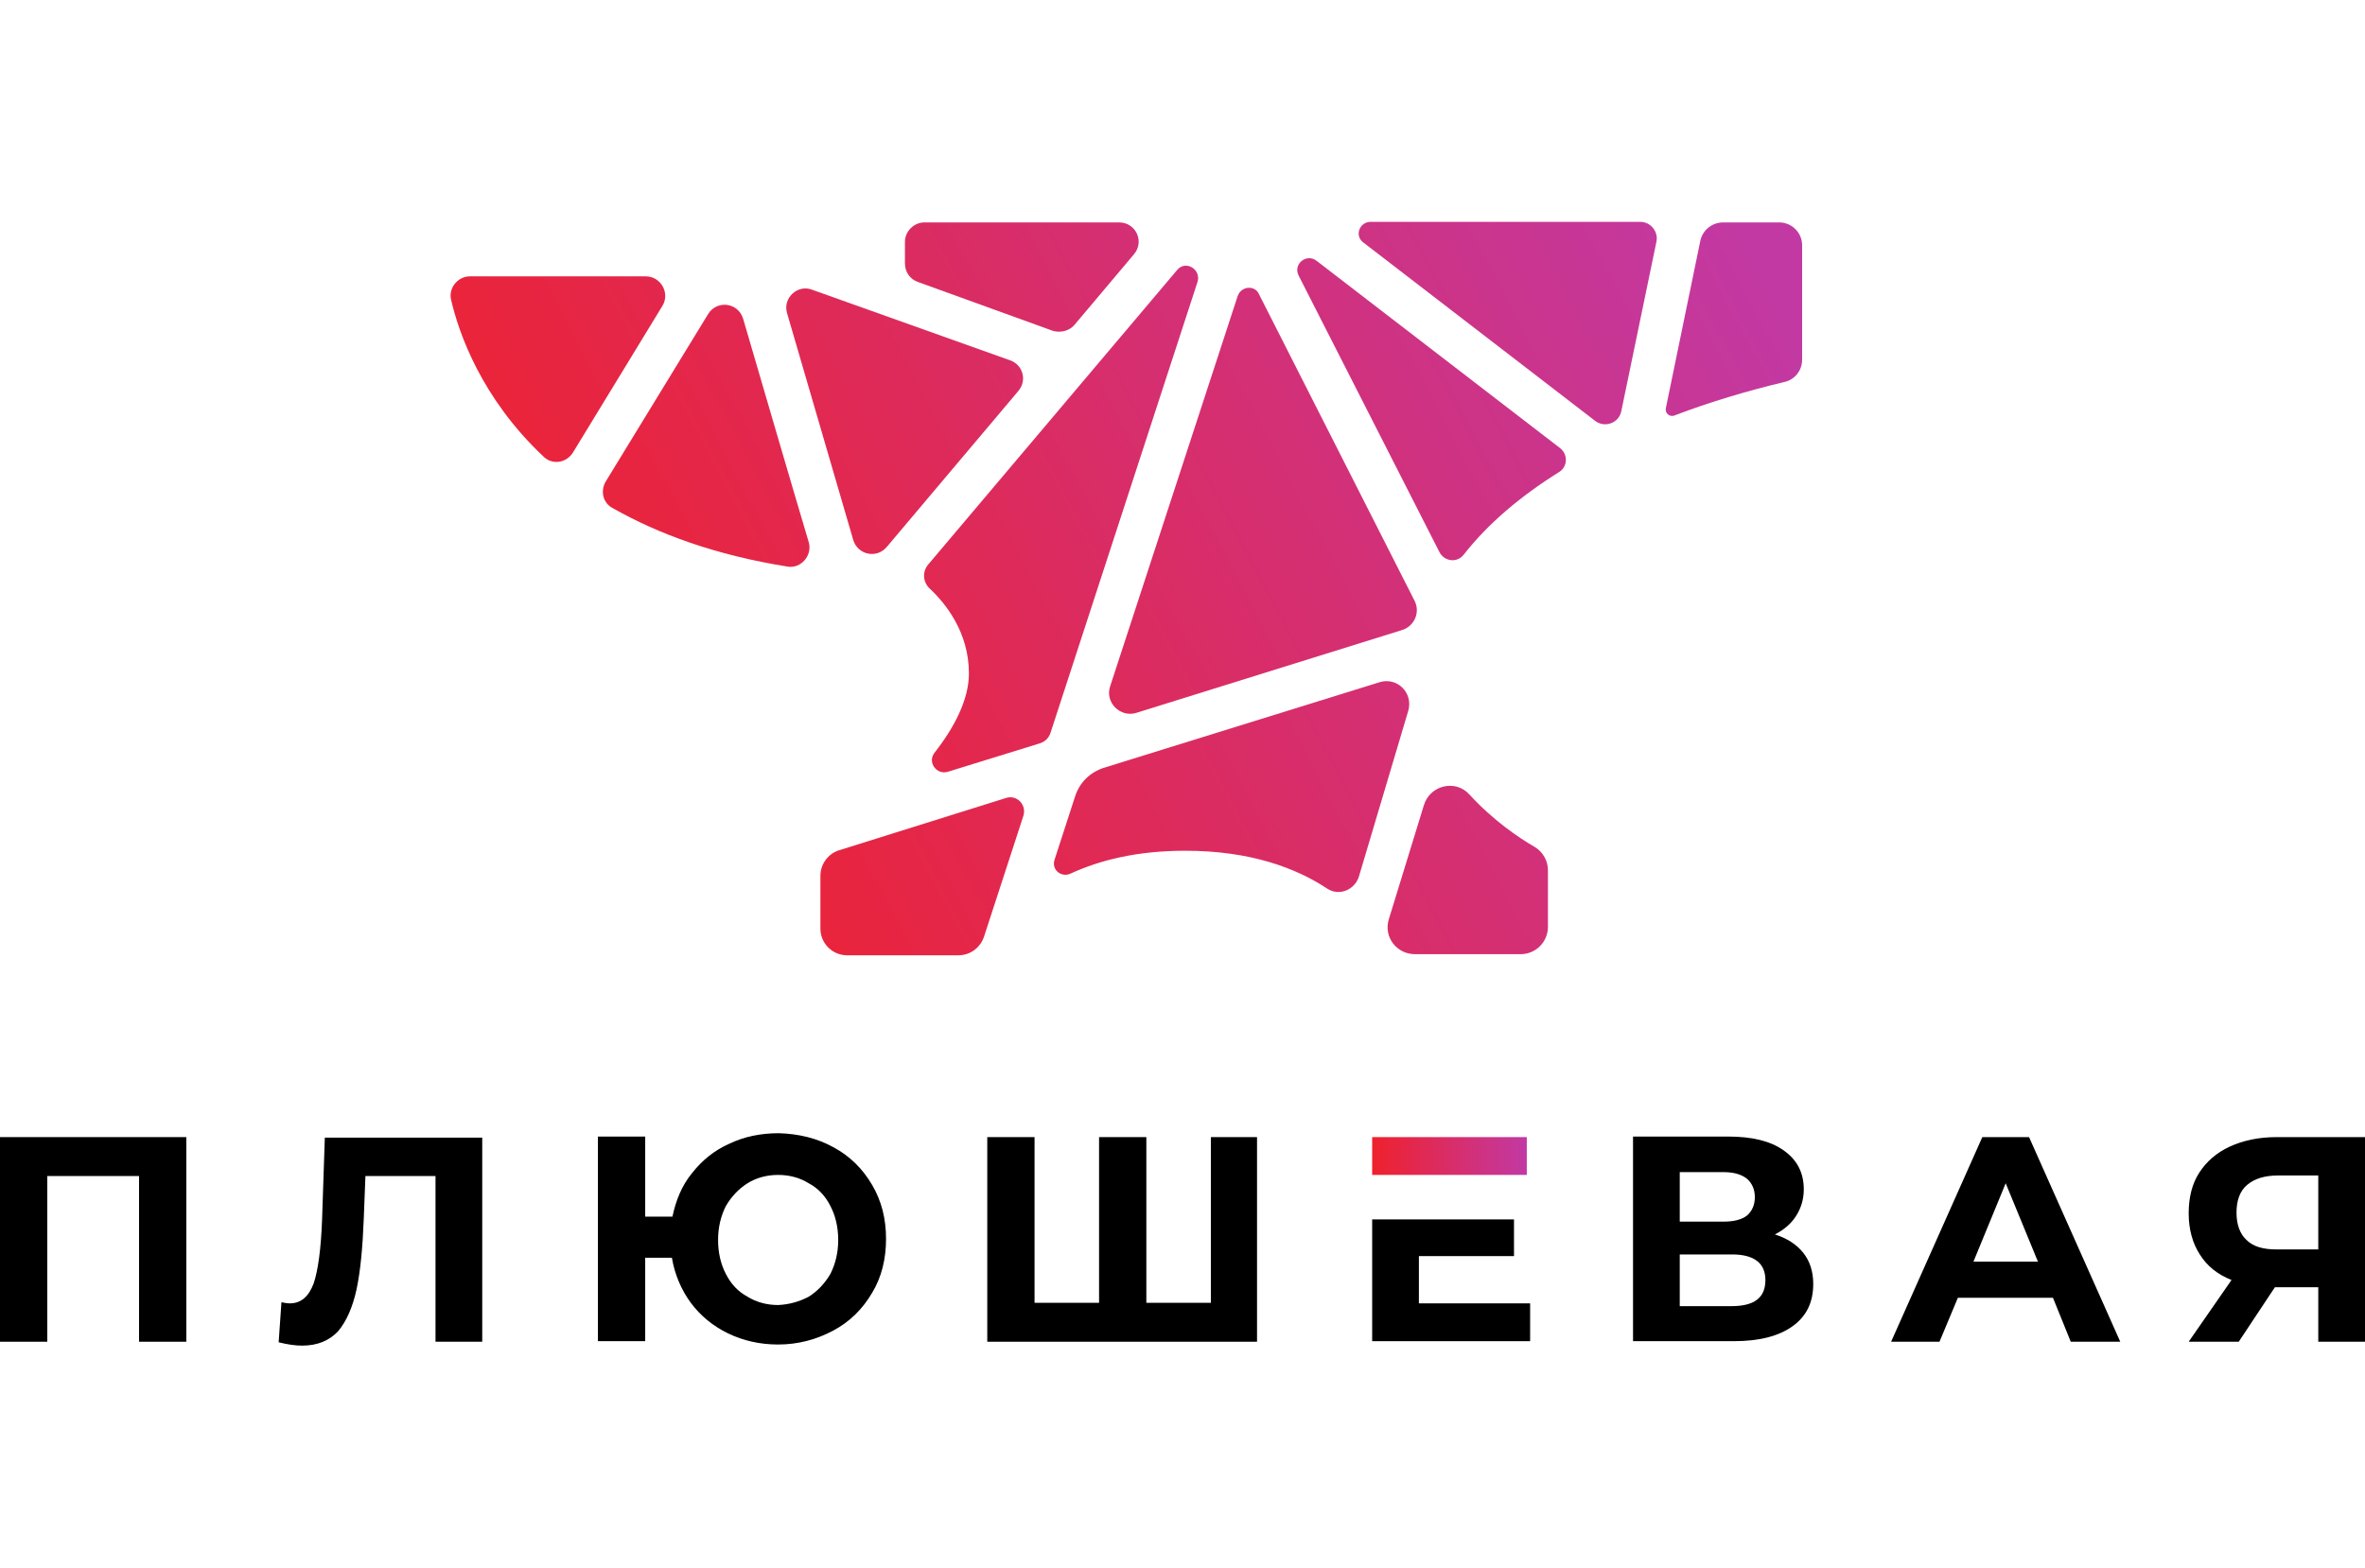
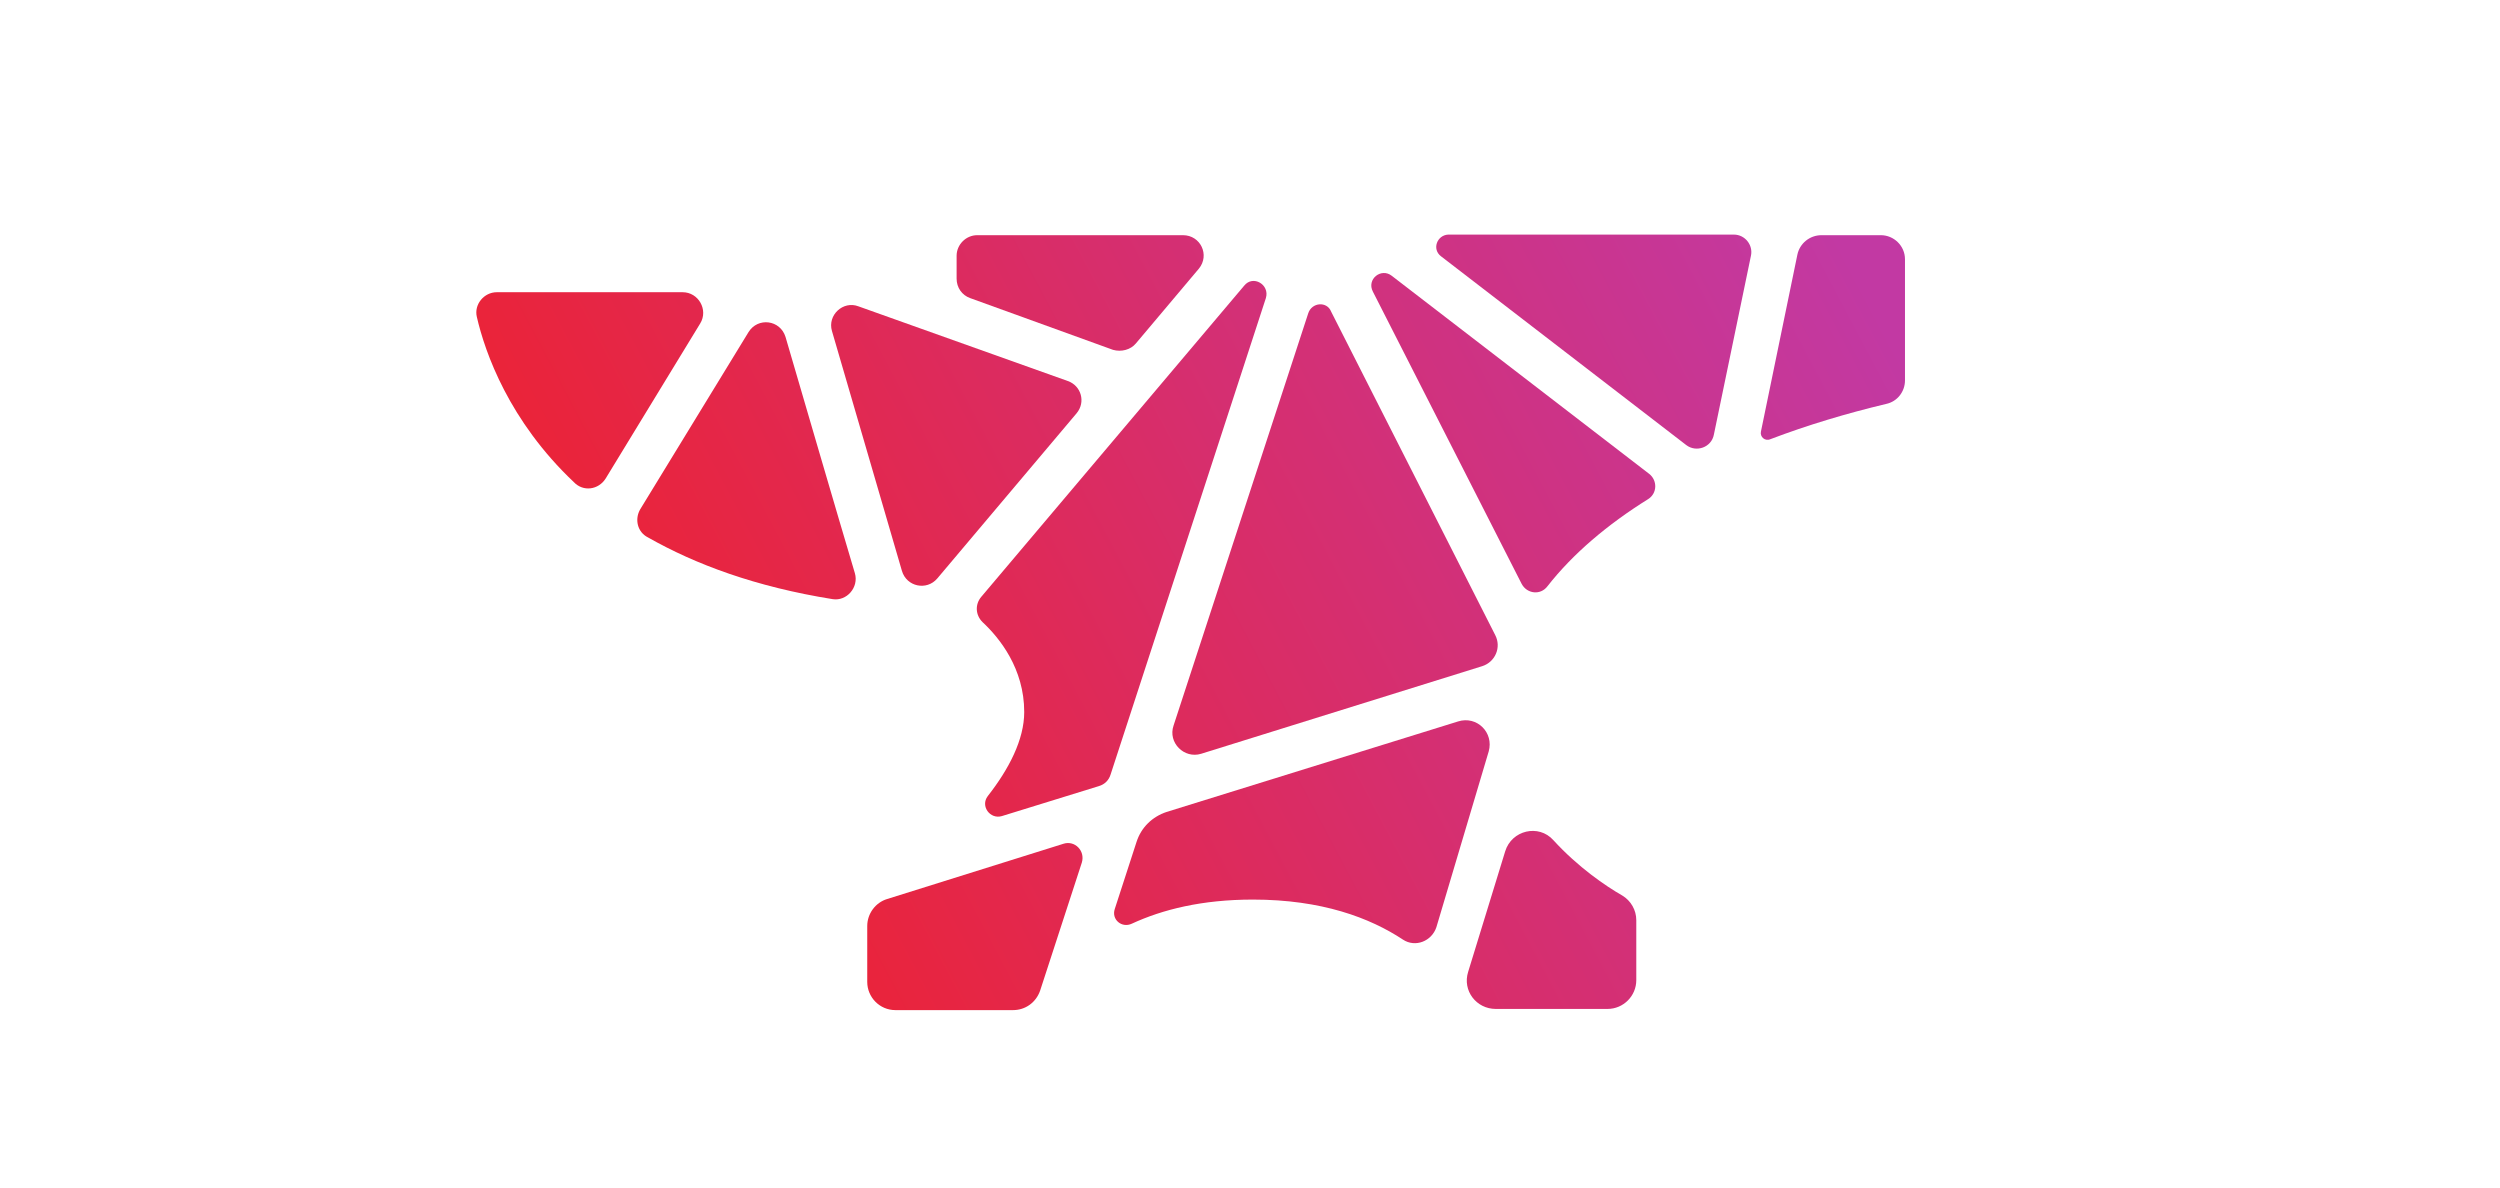
- <svg xmlns="http://www.w3.org/2000/svg" version="1.1" id="Слой_3" x="0px" y="0px" viewBox="0 -40 425.2 281.9" style="enable-background:new 0 0 425.2 201.9;" xml:space="preserve" height="62px">
+ <svg xmlns="http://www.w3.org/2000/svg" version="1.1" id="Слой_3" x="0px" y="0px" viewBox="0 -40 425.2 201.9" style="enable-background:new 0 0 425.2 201.9;" xml:space="preserve" height="62px">
  <style type="text/css">
    .st0{fill:url(#SVGID_1_);}
    .st1{fill:url(#SVGID_00000077283250237695127090000001652389760733129604_);}
    .st2{fill:url(#SVGID_00000154395643851426710950000007925574519324103298_);}
    .st3{fill:url(#SVGID_00000178198991846998059510000006149085753673499061_);}
    .st4{fill:url(#SVGID_00000032649070206060870280000012108403608153647244_);}
    .st5{fill:url(#SVGID_00000042000972228671546790000013544851366779800986_);}
    .st6{fill:url(#SVGID_00000151525145108697389750000009516866266532609664_);}
    .st7{fill:url(#SVGID_00000169551023583350612890000004762755028156118160_);}
    .st8{fill:url(#SVGID_00000124122282472749325550000017418945282468327359_);}
    .st9{fill:url(#SVGID_00000168825151340983479280000017962173854427374472_);}
    .st10{fill:url(#SVGID_00000115475211220051658960000002887920012220466363_);}
    .st11{fill:url(#SVGID_00000001662435485689367860000018222670283000954761_);}
    .st12{fill:url(#SVGID_00000155120511888820001840000000240531157938281126_);}
</style>
  <g>
    <g>
-       <g>
-         <path d="M33.5,164.5v36.8H25v-29.8H8.5v29.8H0v-36.8H33.5z" />
-         <path d="M86.7,164.5v36.8h-8.4v-29.8H65.7l-0.3,7.7c-0.2,5.2-0.6,9.4-1.3,12.7c-0.7,3.2-1.8,5.7-3.3,7.5                 c-1.6,1.7-3.7,2.6-6.5,2.6c-1.2,0-2.6-0.2-4.2-0.6l0.5-7.2c0.5,0.1,1,0.2,1.5,0.2c2,0,3.4-1.2,4.3-3.6c0.8-2.4,1.3-6.2,1.5-11.3                 l0.5-14.9H86.7z" />
-         <path d="M149.8,166.3c3,1.6,5.3,3.9,7,6.8c1.7,2.9,2.5,6.1,2.5,9.7c0,3.6-0.8,6.9-2.5,9.7c-1.7,2.9-4,5.2-7,6.8                 c-3,1.6-6.3,2.5-9.9,2.5c-3.3,0-6.3-0.7-9-2c-2.7-1.3-5-3.2-6.7-5.5s-2.9-5.1-3.4-8.1h-4.8v15h-8.5v-36.8h8.5v14.4h4.9                 c0.6-2.9,1.7-5.6,3.5-7.8c1.8-2.3,4-4.1,6.7-5.3c2.7-1.3,5.7-1.9,8.9-1.9C143.6,163.9,146.9,164.7,149.8,166.3z M145.4,193.2                 c1.6-1,2.9-2.4,3.9-4.1c0.9-1.8,1.4-3.8,1.4-6.1c0-2.3-0.5-4.4-1.4-6.1c-0.9-1.8-2.2-3.2-3.9-4.1c-1.6-1-3.5-1.5-5.5-1.5                 c-2,0-3.9,0.5-5.5,1.5c-1.6,1-2.9,2.4-3.9,4.1c-0.9,1.8-1.4,3.8-1.4,6.1c0,2.3,0.5,4.4,1.4,6.1c0.9,1.8,2.2,3.2,3.9,4.1                 c1.6,1,3.5,1.5,5.5,1.5C141.9,194.6,143.7,194.1,145.4,193.2z" />
-         <path d="M226,164.5v36.8h-48.5v-36.8h8.5v29.8h11.6v-29.8h8.5v29.8h11.6v-29.8H226z" />
-         <g>
-           <linearGradient id="SVGID_1_" gradientUnits="userSpaceOnUse" x1="246.677" y1="167.905" x2="274.453" y2="167.905">
-             <stop offset="0" style="stop-color:#EF212D" />
-             <stop offset="1" style="stop-color:#C239A3" />
-           </linearGradient>
-           <rect x="246.7" y="164.5" class="st0" width="27.8" height="6.8" />
-           <polygon points="255.1,194.4 255.1,185.9 272.2,185.9 272.2,179.3 246.7,179.3 246.7,201.2 275.1,201.2 275.1,194.4                " />
-         </g>
-         <path d="M324.2,185.3c1.2,1.5,1.8,3.4,1.8,5.6c0,3.3-1.2,5.8-3.7,7.6c-2.5,1.8-6,2.7-10.6,2.7h-18.1v-36.8h17.1                 c4.3,0,7.6,0.8,10,2.5s3.6,4,3.6,7c0,1.8-0.5,3.4-1.4,4.8c-0.9,1.4-2.2,2.5-3.8,3.3C321.3,182.7,323,183.8,324.2,185.3z                  M302,179.7h7.9c1.9,0,3.3-0.4,4.2-1.1c0.9-0.8,1.4-1.9,1.4-3.3c0-1.4-0.5-2.5-1.4-3.3c-1-0.8-2.4-1.2-4.2-1.2H302V179.7z                  M317.4,190.2c0-3-2-4.6-6-4.6H302v9.3h9.3C315.4,194.9,317.4,193.4,317.4,190.2z" />
-         <path d="M369.1,193.4h-17.1l-3.3,7.9h-8.7l16.4-36.8h8.4l16.4,36.8h-8.9L369.1,193.4z M366.4,186.9l-5.8-14.1l-5.8,14.1H366.4z" />
-         <path d="M425.2,164.5v36.8h-8.4v-9.8H409l-6.5,9.8h-9l7.7-11.1c-2.5-1-4.4-2.5-5.7-4.6c-1.3-2-2-4.5-2-7.4c0-2.8,0.6-5.3,1.9-7.3                 c1.3-2,3.1-3.6,5.5-4.7s5.2-1.7,8.4-1.7H425.2z M404,173.1c-1.3,1.1-1.9,2.8-1.9,5c0,2.1,0.6,3.8,1.8,4.9c1.2,1.2,3,1.7,5.4,1.7                 h7.5v-13.3h-7.2C407.1,171.4,405.3,172,404,173.1z" />
-       </g>
      <g>
        <linearGradient id="SVGID_00000134930360385534404330000014528779687546145456_" gradientUnits="userSpaceOnUse" x1="113.215" y1="108.668" x2="309.451" y2="4.807">
          <stop offset="0" style="stop-color:#EF212D" />
          <stop offset="1" style="stop-color:#C239A3" />
        </linearGradient>
        <path style="fill:url(#SVGID_00000134930360385534404330000014528779687546145456_);" d="M222.5,13.3l-22.9,70.1                 c-1,2.9,1.8,5.7,4.7,4.8l47.8-14.9c2.2-0.7,3.3-3.2,2.2-5.3l-27.9-55C225.7,11.2,223.1,11.4,222.5,13.3z" />
        <linearGradient id="SVGID_00000137113035862582070630000010843207406389196706_" gradientUnits="userSpaceOnUse" x1="111.307" y1="97.555" x2="292.83" y2="1.481">
          <stop offset="0" style="stop-color:#EF212D" />
          <stop offset="1" style="stop-color:#C239A3" />
        </linearGradient>
        <path style="fill:url(#SVGID_00000137113035862582070630000010843207406389196706_);" d="M211.6,8.6l-44.7,52.9                 c-1.1,1.3-1,3.1,0.2,4.3c2.9,2.7,7.1,7.9,7.1,15.3c0,4.7-2.6,9.7-6.2,14.3c-1.3,1.7,0.4,4,2.4,3.4l16.5-5.1c1-0.3,1.7-1,2-2                 l26.4-81C216,8.4,213.1,6.7,211.6,8.6z" />
        <linearGradient id="SVGID_00000171698990718935665050000013400792001909851029_" gradientUnits="userSpaceOnUse" x1="83.249" y1="66.362" x2="278.089" y2="-36.761">
          <stop offset="0" style="stop-color:#EF212D" />
          <stop offset="1" style="stop-color:#C239A3" />
        </linearGradient>
        <path style="fill:url(#SVGID_00000171698990718935665050000013400792001909851029_);" d="M145.4,57.5                 c-3.1-10.4-8.7-29.6-11.8-40.2c-0.9-2.9-4.7-3.4-6.3-0.8l-18.4,30.1c-1,1.7-0.5,3.9,1.3,4.8c8.1,4.6,18.3,8.4,31.4,10.5                 C144,62.3,146.1,59.9,145.4,57.5z" />
        <linearGradient id="SVGID_00000008143309871561101150000017719532204324377229_" gradientUnits="userSpaceOnUse" x1="109.554" y1="107.029" x2="309.783" y2="1.054">
          <stop offset="0" style="stop-color:#EF212D" />
          <stop offset="1" style="stop-color:#C239A3" />
        </linearGradient>
        <path style="fill:url(#SVGID_00000008143309871561101150000017719532204324377229_);" d="M233.5,9.6l25.3,49.7                 c0.9,1.7,3.2,2,4.4,0.4c4.3-5.5,10.2-10.5,17.1-14.8c1.6-1,1.6-3.2,0.2-4.3L236.7,6.9C234.9,5.5,232.4,7.5,233.5,9.6z" />
        <linearGradient id="SVGID_00000128447870743269311180000000835394615862164668_" gradientUnits="userSpaceOnUse" x1="113.971" y1="99.45" x2="308.494" y2="-3.505">
          <stop offset="0" style="stop-color:#EF212D" />
          <stop offset="1" style="stop-color:#C239A3" />
        </linearGradient>
        <path style="fill:url(#SVGID_00000128447870743269311180000000835394615862164668_);" d="M245.1,3.6l41.7,32.1                 c1.7,1.3,4.3,0.4,4.7-1.8l6.3-30.4c0.4-1.8-1-3.6-2.9-3.6h-48.6C244.4,0,243.5,2.4,245.1,3.6z" />
        <linearGradient id="SVGID_00000152259880909934295200000015806983516101800637_" gradientUnits="userSpaceOnUse" x1="150.758" y1="178.089" x2="344.938" y2="75.316">
          <stop offset="0" style="stop-color:#EF212D" />
          <stop offset="1" style="stop-color:#C239A3" />
        </linearGradient>
        <path style="fill:url(#SVGID_00000152259880909934295200000015806983516101800637_);" d="M256,104.8l-6.3,20.5                 c-1,3.2,1.4,6.3,4.7,6.3h19c2.7,0,4.9-2.2,4.9-4.9v-10.2c0-1.7-0.9-3.3-2.4-4.2c-2.8-1.6-7.5-4.8-11.7-9.4                 C261.7,100.1,257.1,101.2,256,104.8z" />
        <linearGradient id="SVGID_00000017501117231029962610000005704095219640311696_" gradientUnits="userSpaceOnUse" x1="122.337" y1="116.269" x2="318.866" y2="12.253">
          <stop offset="0" style="stop-color:#EF212D" />
          <stop offset="1" style="stop-color:#C239A3" />
        </linearGradient>
        <path style="fill:url(#SVGID_00000017501117231029962610000005704095219640311696_);" d="M305.7,3.3l-6.2,30.1                 c-0.2,0.9,0.7,1.7,1.6,1.3c6.3-2.4,13-4.4,19.7-6c1.9-0.4,3.2-2.1,3.2-4V4.1c0-2.3-1.9-4.1-4.1-4.1h-10.1                 C307.8,0,306.1,1.4,305.7,3.3z" />
        <linearGradient id="SVGID_00000170274294368266001090000003646393851493771938_" gradientUnits="userSpaceOnUse" x1="136.274" y1="153.455" x2="326.882" y2="52.572">
          <stop offset="0" style="stop-color:#EF212D" />
          <stop offset="1" style="stop-color:#C239A3" />
        </linearGradient>
        <path style="fill:url(#SVGID_00000170274294368266001090000003646393851493771938_);" d="M198.4,98.1c-2.4,0.8-4.3,2.6-5.1,5.1                 l-3.7,11.4c-0.6,1.8,1.2,3.3,2.9,2.5c5.2-2.4,11.9-4.1,20.6-4.1c11.7,0,19.9,3.1,25.5,6.8c2.1,1.4,4.9,0.3,5.7-2.1l8.9-29.9                 c0.9-3.2-2-6.1-5.2-5.1L198.4,98.1z" />
        <linearGradient id="SVGID_00000083777935191735637020000001547024942966368698_" gradientUnits="userSpaceOnUse" x1="89.644" y1="56.801" x2="273.22" y2="-40.36">
          <stop offset="0" style="stop-color:#EF212D" />
          <stop offset="1" style="stop-color:#C239A3" />
        </linearGradient>
        <path style="fill:url(#SVGID_00000083777935191735637020000001547024942966368698_);" d="M193.2,18.4l10.7-12.7                 c1.9-2.3,0.3-5.7-2.7-5.7h-35c-1.9,0-3.5,1.6-3.5,3.5v3.9c0,1.5,0.9,2.8,2.3,3.3l24.3,8.8C190.7,19.9,192.3,19.5,193.2,18.4z" />
        <linearGradient id="SVGID_00000124120644577315492990000014717156381584988075_" gradientUnits="userSpaceOnUse" x1="67.394" y1="39.593" x2="258.834" y2="-61.73">
          <stop offset="0" style="stop-color:#EF212D" />
          <stop offset="1" style="stop-color:#C239A3" />
        </linearGradient>
        <path style="fill:url(#SVGID_00000124120644577315492990000014717156381584988075_);" d="M103,41.4l16.1-26.4                 c1.4-2.3-0.3-5.3-3-5.3H84.5c-2.2,0-3.9,2.1-3.4,4.2c1.4,6.1,5.5,17.7,16.5,28.1C99.2,43.7,101.8,43.3,103,41.4z" />
        <linearGradient id="SVGID_00000130627603109921156910000012471010630790475404_" gradientUnits="userSpaceOnUse" x1="124.275" y1="142.333" x2="315.374" y2="41.191">
          <stop offset="0" style="stop-color:#EF212D" />
          <stop offset="1" style="stop-color:#C239A3" />
        </linearGradient>
        <path style="fill:url(#SVGID_00000130627603109921156910000012471010630790475404_);" d="M180.9,103.5l-30,9.4                 c-2,0.6-3.4,2.5-3.4,4.6v9.5c0,2.6,2.1,4.8,4.8,4.8h20c2.1,0,3.9-1.3,4.6-3.3l7.1-21.8C184.6,104.7,182.8,102.9,180.9,103.5z" />
      </g>
    </g>
    <linearGradient id="SVGID_00000134237487629095523990000017551016778602358712_" gradientUnits="userSpaceOnUse" x1="88.4" y1="68.789" x2="281.053" y2="-33.176">
      <stop offset="0" style="stop-color:#EF212D" />
      <stop offset="1" style="stop-color:#C239A3" />
    </linearGradient>
    <path style="fill:url(#SVGID_00000134237487629095523990000017551016778602358712_);" d="M141.5,16.3l11.9,40.8         c0.8,2.7,4.2,3.4,6,1.3l23.7-28.1c1.6-1.9,0.8-4.7-1.5-5.5L146,12.1C143.4,11.1,140.7,13.6,141.5,16.3z" />
  </g>
</svg>
